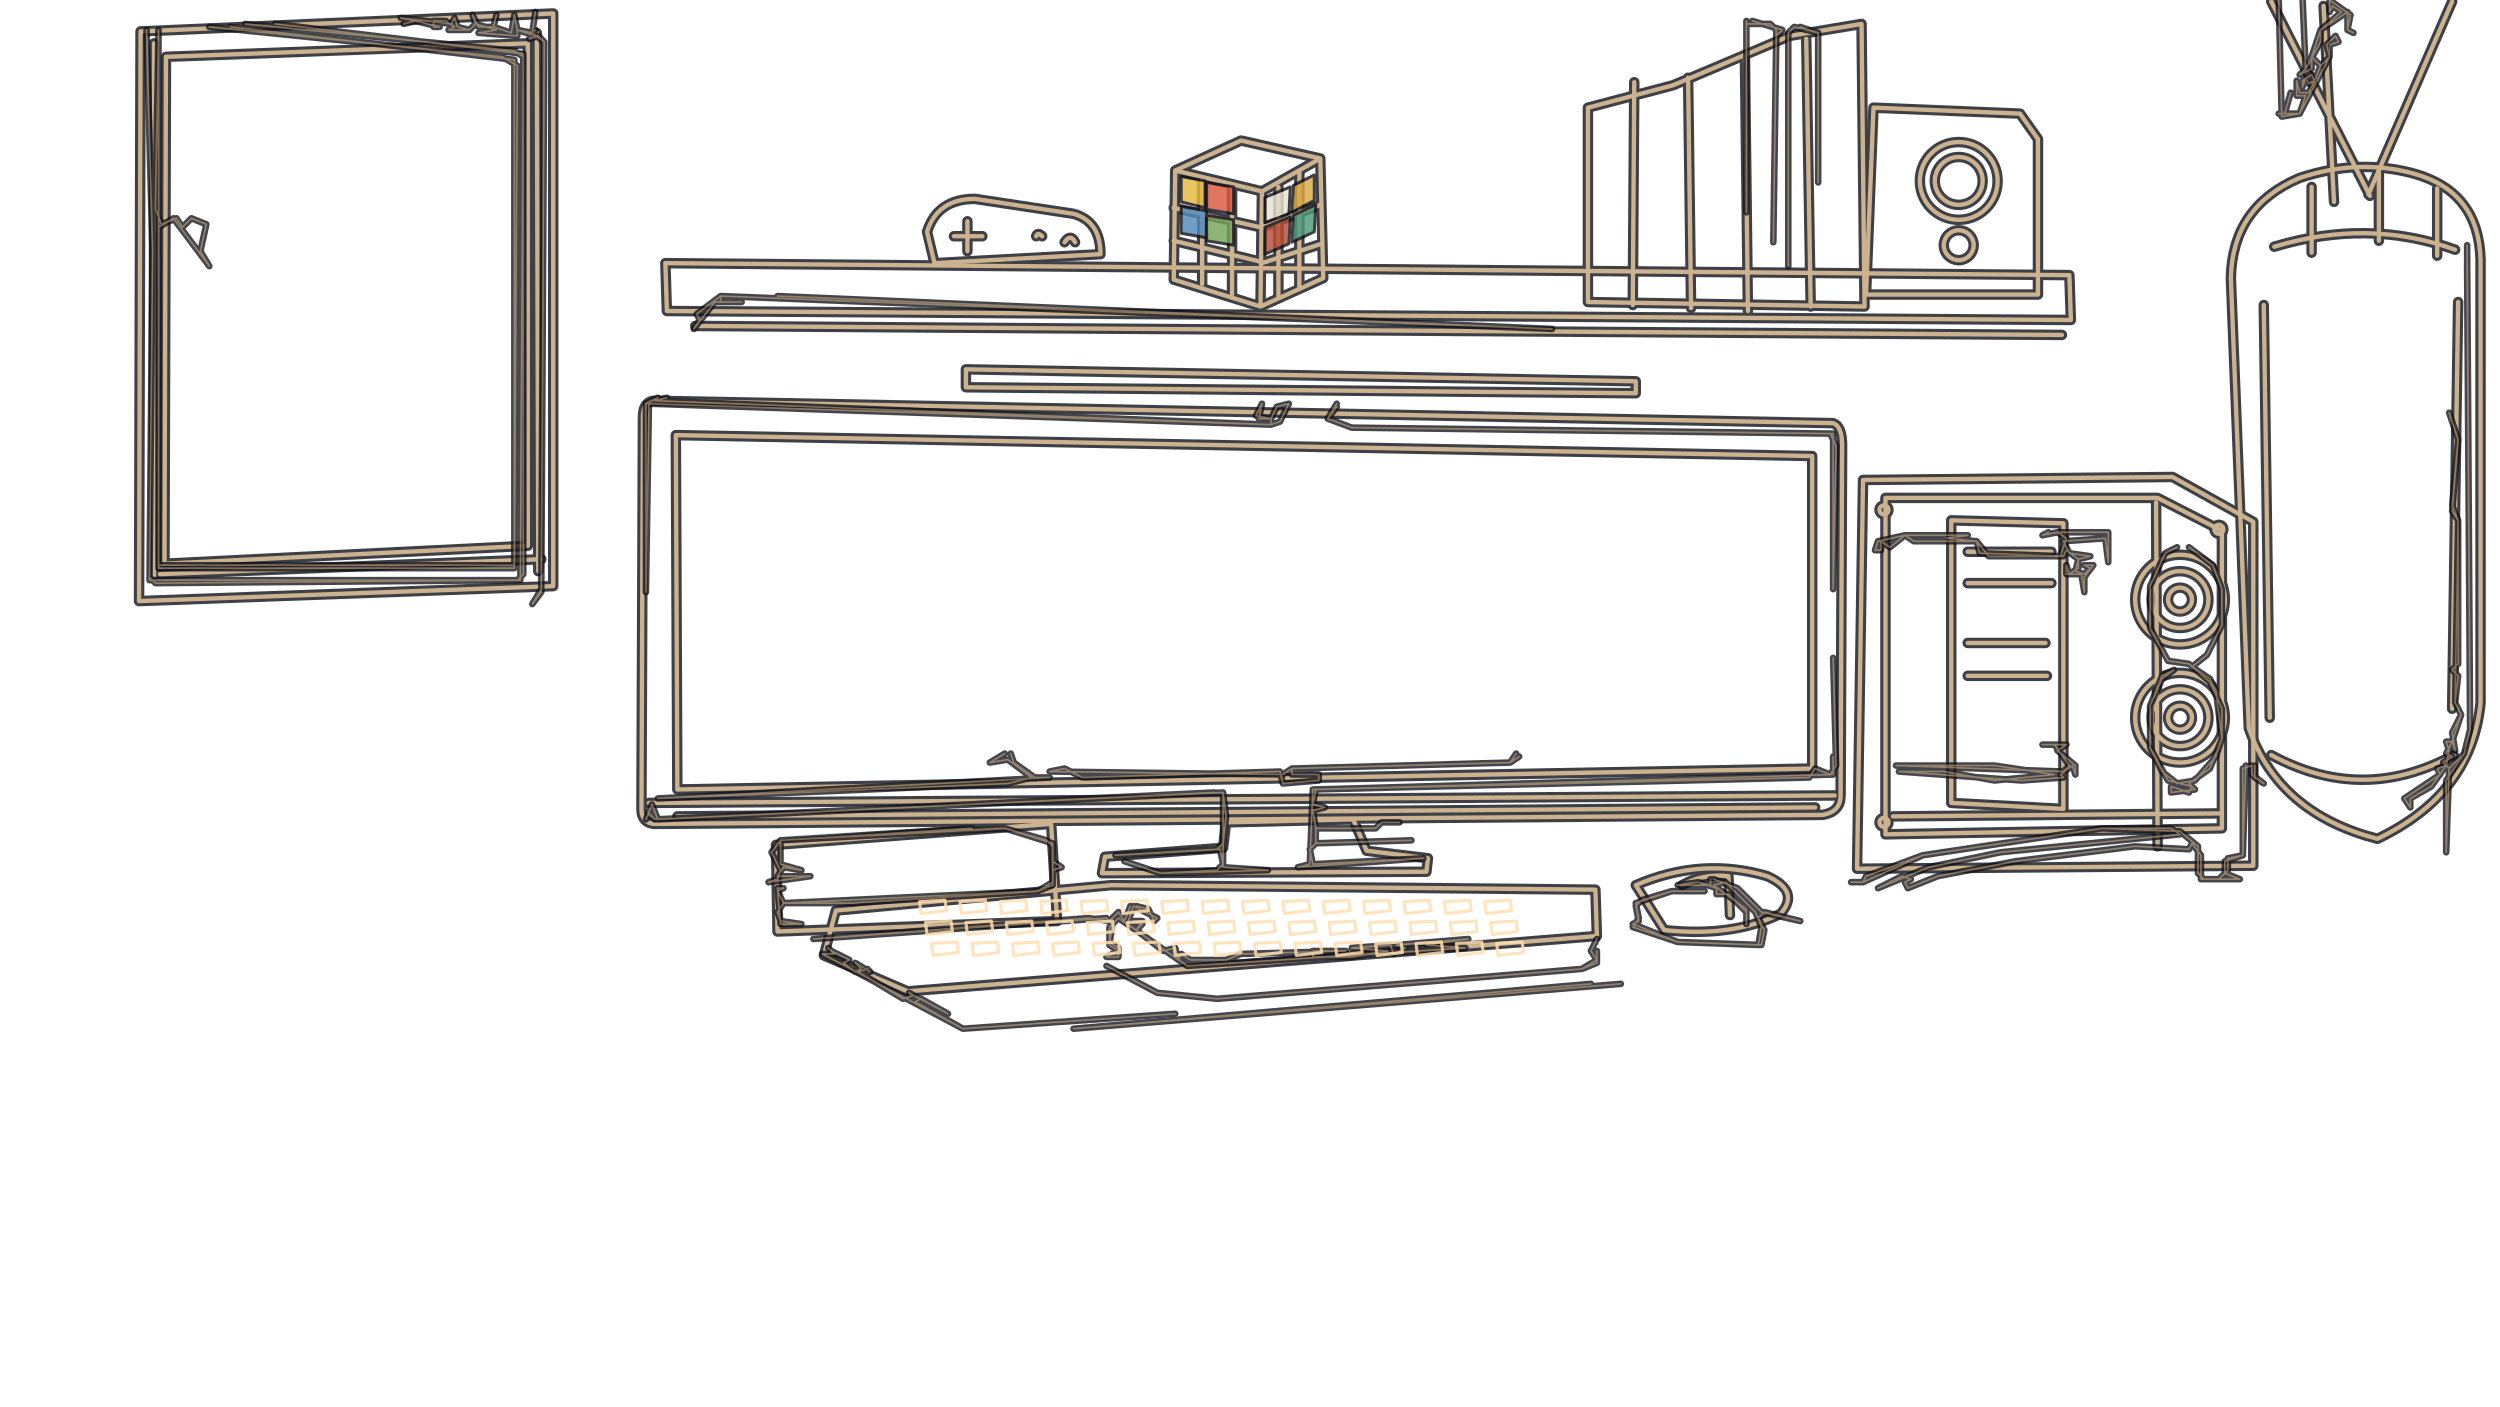
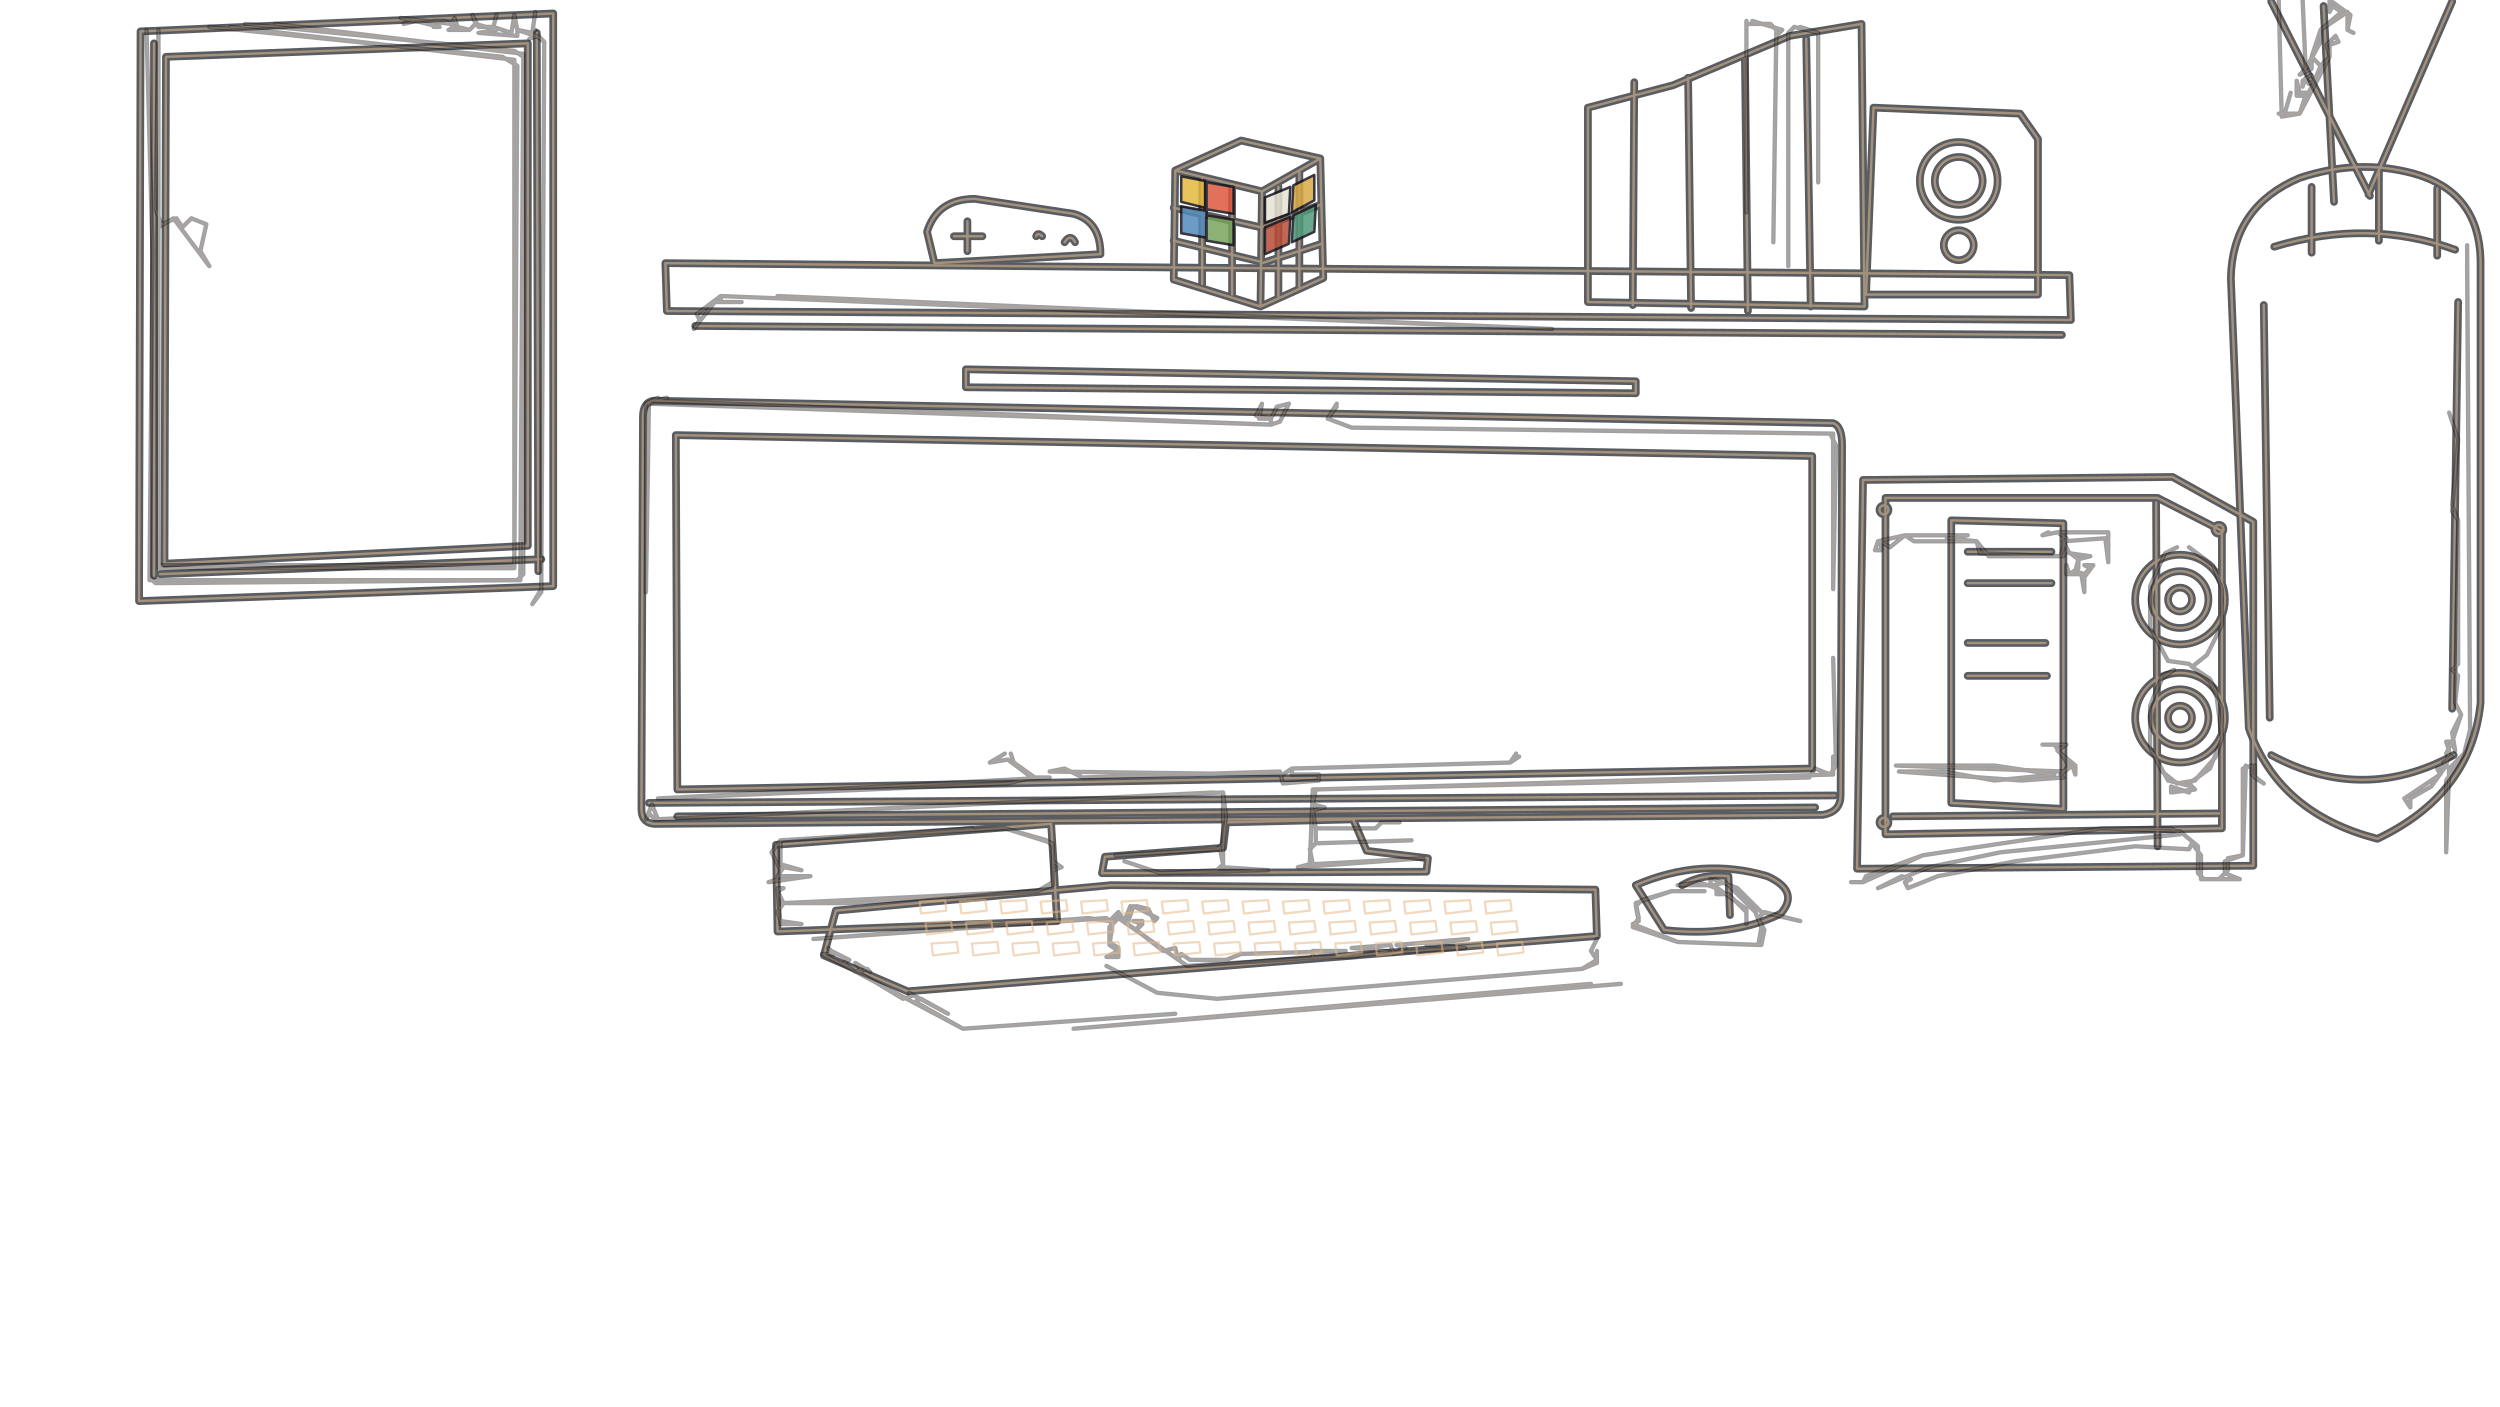
<svg xmlns="http://www.w3.org/2000/svg" width="1672" height="941" viewBox="0 0 1672 941" role="presentation" aria-hidden="true">
  <defs>
    <g id="structure" fill="none" stroke-linejoin="round" stroke-linecap="round">
      <path d="M94 21 L370 9 L370 392 L93 402 Z M111 38 L353 29 L353 365 L110 377 Z" />
      <path d="M103 29 L103 385 M359 22 L360 382 M107 384 L362 374" />
      <path d="M445 176 L1384 184 L1385 214 L446 208 Z M465 218 L1379 224" />
      <path d="M646 247 L1094 255 L1094 263 L646 259 Z" />
      <path d="M620 155 Q627 133 652 133 L718 143 Q736 148 736 170 L625 176 Z" />
      <path d="M647 148 L647 168 M638 158 L657 158 M693 158 Q694 155 697 158 M712 162 Q716 156 719 162" />
      <path d="M786 114 L830 94 L883 106 L885 186 L843 205 L785 187 Z M786 114 L844 128 L883 106 M844 128 L843 205" />
      <path d="M804 119 L804 190 M824 125 L824 197 M785 139 L843 152 M785 161 L843 175 M855 125 L855 198 M869 115 L869 192 M844 152 L883 137 M844 176 L884 163" />
      <path d="M1062 72 L1119 57 L1197 24 L1245 16 L1247 205 L1062 202 Z M1093 55 L1092 204 M1129 52 L1131 206 M1167 39 L1169 208 M1208 26 L1211 205" />
      <path d="M437 268 L1226 283 Q1232 285 1232 298 L1231 532 Q1231 543 1219 545 L441 551 Q429 552 429 541 L430 279 Q430 269 437 268 Z" />
      <path d="M452 291 L1212 305 L1212 514 L453 528 Z" />
      <path d="M434 537 L1227 532 M453 546 L1214 540" />
      <path d="M820 550 L905 548 L914 569 L955 574 L954 583 L737 584 L739 573 L818 567 Z" />
      <path d="M1253 72 L1351 76 L1363 93 L1363 197 L1248 197 Z" />
      <circle cx="1310" cy="121" r="26" />
      <circle cx="1310" cy="121" r="16" />
      <circle cx="1310" cy="164" r="10" />
      <path d="M1246 321 L1453 319 L1507 349 L1507 579 L1242 581 Z M1261 333 L1443 333 L1486 355 L1486 554 L1261 558 Z" />
      <path d="M1442 336 L1443 566 M1266 546 L1484 544" />
      <circle cx="1458" cy="401" r="30" />
      <circle cx="1458" cy="401" r="19" />
      <circle cx="1458" cy="401" r="8" />
      <circle cx="1458" cy="480" r="30" />
      <circle cx="1458" cy="480" r="19" />
      <circle cx="1458" cy="480" r="8" />
      <path d="M1305 348 L1380 350 L1380 541 L1305 537 Z M1316 369 L1372 369 M1316 390 L1372 390 M1316 430 L1368 430 M1316 452 L1369 452" />
      <circle cx="1260" cy="341" r="3" />
      <circle cx="1484" cy="354" r="3" />
      <circle cx="1260" cy="550" r="3" />
      <path d="M1519 1 L1585 131 M1640 1 L1584 130 M1554 4 L1561 135" />
      <path d="M1538 119 Q1577 106 1614 116 Q1658 128 1659 174 L1659 470 Q1653 531 1590 561 Q1524 544 1504 487 L1492 186 Q1493 138 1538 119 Z" />
      <path d="M1521 165 Q1584 146 1642 167 M1519 505 Q1580 538 1641 505 M1514 204 L1518 480 M1644 202 L1640 474" />
      <path d="M1546 125 L1546 169 M1591 114 L1591 161 M1630 126 L1630 171" />
      <path d="M559 609 L743 592 L1067 595 L1068 626 L607 663 L551 639 Z" />
      <path d="M519 565 L703 551 L707 616 L520 623 Z" />
      <path d="M1094 592 Q1138 573 1182 586 Q1204 596 1191 611 Q1159 627 1113 622 Z" />
      <path d="M1125 592 Q1139 584 1156 586 L1157 612" />
    </g>
  </defs>
-   <use href="#structure" stroke="#0c1018" stroke-width="7" opacity=".80" />
-   <use href="#structure" stroke="#e3c49a" stroke-width="2.9" opacity=".86" />
-   <g fill="none" stroke="#10121b" stroke-width="4.4" opacity=".78" stroke-linecap="round" stroke-linejoin="round">
+   <use href="#structure" stroke="#0c1018" stroke-width="5.2" opacity=".68" />
+   <use href="#structure" stroke="#d1b28c" stroke-width="1.65" opacity=".62" />
+   <g fill="none" stroke="#10121b" stroke-width="2.9" opacity=".40" stroke-linecap="round" stroke-linejoin="round">
    <path d="M140 18 L336 38 L346 44 L344 378 L106 378 L106 152 L116 146 L140 178 L134 168 L138 150 L128 146 L122 152 L118 146 L108 150 L104 140 L106 20 L106 380 L344 380 L344 40 L154 18" />
    <path d="M164 16 L344 34 L350 38 L350 384 L346 388 L104 390 L100 386 L102 166 L98 20 L102 168 L100 388 L348 388 L350 36 L184 16" />
    <path d="M1650 164 L1652 488 L1648 504 L1638 514 L1634 510 L1640 506 L1636 504 L1640 496 L1642 502 L1640 490 L1646 478 L1642 470 L1644 348 L1640 342 L1644 294 L1638 276 L1644 294 L1640 338 L1644 348 L1644 444 L1640 448 L1644 452 L1642 470 L1646 478 L1640 496 L1636 496 L1638 502 L1636 512 L1630 514 L1632 518 L1608 534 L1612 540 L1612 534 L1626 526 L1636 512 L1638 514 L1636 570 L1636 522 L1648 504 L1652 488 L1650 176" />
    <path d="M1226 440 L1228 512 L1224 518 L1214 514 L1210 520 L878 528 L876 578 L868 580 L952 574 L878 578 L876 568 L880 564 L944 562 L880 564 L880 554 L920 554 L924 550 L936 550 L924 550 L920 554 L880 554 L878 542 L886 540 L878 538 L880 528 L1226 518 L1226 506" />
    <path d="M756 606 L752 616 L748 610 L742 616 L728 614 L544 628 L740 614 L744 618 L742 632 L748 636 L740 640 L748 640 L748 634 L742 630 L742 620 L748 614 L794 646 L980 634 L954 632 L982 628 L934 632 L940 634 L932 638 L930 632 L904 634 L928 636 L904 640 L878 640 L878 636 L900 636 L830 638 L820 642 L796 642 L790 638 L788 642 L786 634 L778 636 L760 622 L764 616 L758 616 L764 618 L760 622 L754 618 L758 606 L774 614 L772 616 L768 608 L760 606" />
    <path d="M1502 512 L1500 572 L1490 574 L1490 582 L1484 588 L1474 588 L1470 584 L1470 566 L1458 556 L1406 554 L1286 572 L1248 586 L1246 590 L1238 590 L1246 590 L1286 572 L1406 554 L1452 554 L1458 558 L1338 570 L1290 580 L1256 594 L1272 586 L1278 588 L1274 590 L1276 594 L1296 586 L1348 576 L1428 566 L1464 568 L1466 564 L1472 572 L1472 588 L1498 588 L1488 584 L1488 576 L1500 572 L1500 514 L1506 512 L1506 518 L1514 524 L1508 520 L1508 512" />
    <path d="M812 530 L440 548 L436 538 L432 548 L434 544 L438 548 L818 530 L820 546 L818 564 L814 568 L746 572 L816 568 L818 578 L814 582 L776 584 L752 576 L776 584 L848 582 L818 580 L818 530" />
    <path d="M440 266 L432 270 L432 396 L434 270 L850 284 L856 282 L862 270 L854 272 L850 280 L842 280 L844 270 L840 278 L850 280 L850 284 L438 268 L446 266" />
    <path d="M482 198 L466 210 L468 214 L464 220 L478 202 L496 202 L482 202 L482 198 L1038 220 L520 198" />
    <path d="M358 8 L356 22 L346 20 L344 10 L342 22 L330 18 L332 10 L330 18 L320 18 L316 10 L318 16 L314 20 L306 18 L304 12 L302 16 L268 12 L278 14 L270 16 L278 14 L294 18 L290 18 L290 14 L298 14 L304 18 L300 20 L314 20 L318 16 L332 20 L320 22 L346 24 L346 20 L358 24 L354 26 L360 24 L364 28 L362 394 L356 404 L362 396 L364 28 L356 22 L358 20" />
    <path d="M650 554 L522 562 L516 570 L522 582 L520 588 L514 590 L542 586 L520 586 L524 580 L536 582 L522 578 L522 562 L672 554 L700 562 L704 566 L704 590 L694 596 L570 604 L524 604 L520 596 L524 594 L520 594 L522 618 L536 618 L522 616 L520 610 L524 604 L694 596 L704 592 L704 582 L710 580 L704 576 L704 564 L672 554" />
    <path d="M894 270 L888 280 L904 286 L1224 290 L1228 298 L1226 394 L1226 290 L904 286 L888 280 L894 272" />
    <path d="M1064 658 L718 688 L1084 658" />
    <path d="M1068 628 L1064 636 L1068 642 L1058 648 L814 668 L774 664 L740 646 L774 664 L814 668 L1058 648 L1068 644 L1068 636" />
    <path d="M1014 504 L1010 510 L864 514 L858 518 L702 516 L712 514 L724 520 L856 516 L858 524 L882 522 L882 518 L864 518 L864 514 L1010 510 L1016 506" />
    <path d="M1524 0 L1526 78 L1538 76 L1558 38 L1558 30 L1564 28 L1562 24 L1556 30 L1558 38 L1552 44 L1546 38 L1552 20 L1570 8 L1570 20 L1574 22 L1570 20 L1572 10 L1558 0 L1558 8 L1560 4 L1566 8 L1552 20 L1552 28 L1542 46 L1540 0 L1542 46 L1538 50 L1546 46 L1546 38 L1552 44 L1548 54 L1546 50 L1540 54 L1540 58 L1542 52 L1544 56 L1548 54 L1544 62 L1538 62 L1536 54 L1536 64 L1542 64 L1538 76 L1528 76 L1532 62 L1528 76 L1524 76" />
    <path d="M1456 366 L1448 370 L1438 392 L1438 420 L1450 442 L1464 444 L1478 456 L1486 474 L1486 494 L1482 506 L1468 522 L1456 524 L1446 516 L1438 500 L1438 472 L1446 454 L1454 448 L1446 452 L1438 472 L1438 500 L1450 522 L1466 526 L1464 530 L1452 526 L1452 530 L1468 528 L1464 524 L1478 514 L1486 494 L1482 462 L1478 454 L1466 446 L1476 438 L1486 418 L1486 394 L1480 378 L1464 366" />
    <path d="M1144 588 L1144 592 L1122 592 L1136 590 L1148 594 L1148 598 L1156 598 L1168 610 L1168 618 L1168 608 L1146 592 L1154 590 L1174 610 L1178 620 L1176 632 L1122 630 L1092 618 L1096 616 L1094 606 L1098 602 L1118 596 L1140 596 L1118 596 L1094 604 L1096 614 L1092 620 L1122 630 L1178 632 L1180 622 L1176 614 L1180 610 L1204 616 L1178 610 L1162 594 L1146 588" />
    <path d="M554 634 L558 638 L550 638 L644 688 L786 678 L644 688 L612 670 L616 668 L634 678 L608 664 L610 666 L604 668 L574 650 L580 648 L582 650 L572 644 L576 648 L572 650 L564 644 L568 642 L556 636" />
    <path d="M1370 356 L1366 358 L1376 356 L1382 360 L1378 372 L1330 372 L1322 362 L1302 360 L1316 358 L1274 358 L1256 362 L1254 368 L1258 368 L1258 362 L1264 366 L1274 358 L1280 362 L1322 362 L1324 370 L1380 372 L1382 368 L1390 374 L1390 380 L1384 384 L1382 378 L1382 384 L1392 384 L1394 396 L1394 386 L1400 378 L1394 378 L1398 380 L1394 384 L1388 382 L1390 374 L1398 372 L1384 370 L1380 362 L1408 360 L1410 376 L1410 356 L1376 356" />
    <path d="M672 504 L662 510 L674 508 L690 520 L674 524 L440 534 L702 520 L692 520 L678 510 L676 504" />
    <path d="M1168 14 L1168 142 L1168 16 L1184 16 L1188 20 L1186 162 L1188 24 L1192 20 L1172 14" />
    <path d="M1366 498 L1374 498 L1384 512 L1380 516 L1268 512 L1334 512 L1374 518 L1334 522 L1300 516 L1270 516 L1352 522 L1380 520 L1378 518 L1386 512 L1388 518 L1388 512 L1376 502 L1382 498 L1368 498" />
    <path d="M1200 18 L1196 22 L1196 178 L1196 22 L1200 18 L1216 22 L1216 122 L1216 22 L1204 18" />
  </g>
-   <g fill="none" stroke="#e9c08a" stroke-width="1.1" opacity=".49" stroke-linecap="round" stroke-linejoin="round">
+   <g fill="none" stroke="#d7b48a" stroke-width=".9" opacity=".24" stroke-linecap="round" stroke-linejoin="round">
    <path d="M140 18 L336 38 L346 44 L344 378 L106 378 L106 152 L116 146 L140 178 L134 168 L138 150 L128 146 L122 152 L118 146 L108 150 L104 140 L106 20 L106 380 L344 380 L344 40 L154 18" />
    <path d="M164 16 L344 34 L350 38 L350 384 L346 388 L104 390 L100 386 L102 166 L98 20 L102 168 L100 388 L348 388 L350 36 L184 16" />
    <path d="M1650 164 L1652 488 L1648 504 L1638 514 L1634 510 L1640 506 L1636 504 L1640 496 L1642 502 L1640 490 L1646 478 L1642 470 L1644 348 L1640 342 L1644 294 L1638 276 L1644 294 L1640 338 L1644 348 L1644 444 L1640 448 L1644 452 L1642 470 L1646 478 L1640 496 L1636 496 L1638 502 L1636 512 L1630 514 L1632 518 L1608 534 L1612 540 L1612 534 L1626 526 L1636 512 L1638 514 L1636 570 L1636 522 L1648 504 L1652 488 L1650 176" />
    <path d="M1226 440 L1228 512 L1224 518 L1214 514 L1210 520 L878 528 L876 578 L868 580 L952 574 L878 578 L876 568 L880 564 L944 562 L880 564 L880 554 L920 554 L924 550 L936 550 L924 550 L920 554 L880 554 L878 542 L886 540 L878 538 L880 528 L1226 518 L1226 506" />
    <path d="M756 606 L752 616 L748 610 L742 616 L728 614 L544 628 L740 614 L744 618 L742 632 L748 636 L740 640 L748 640 L748 634 L742 630 L742 620 L748 614 L794 646 L980 634 L954 632 L982 628 L934 632 L940 634 L932 638 L930 632 L904 634 L928 636 L904 640 L878 640 L878 636 L900 636 L830 638 L820 642 L796 642 L790 638 L788 642 L786 634 L778 636 L760 622 L764 616 L758 616 L764 618 L760 622 L754 618 L758 606 L774 614 L772 616 L768 608 L760 606" />
    <path d="M1502 512 L1500 572 L1490 574 L1490 582 L1484 588 L1474 588 L1470 584 L1470 566 L1458 556 L1406 554 L1286 572 L1248 586 L1246 590 L1238 590 L1246 590 L1286 572 L1406 554 L1452 554 L1458 558 L1338 570 L1290 580 L1256 594 L1272 586 L1278 588 L1274 590 L1276 594 L1296 586 L1348 576 L1428 566 L1464 568 L1466 564 L1472 572 L1472 588 L1498 588 L1488 584 L1488 576 L1500 572 L1500 514 L1506 512 L1506 518 L1514 524 L1508 520 L1508 512" />
    <path d="M812 530 L440 548 L436 538 L432 548 L434 544 L438 548 L818 530 L820 546 L818 564 L814 568 L746 572 L816 568 L818 578 L814 582 L776 584 L752 576 L776 584 L848 582 L818 580 L818 530" />
    <path d="M440 266 L432 270 L432 396 L434 270 L850 284 L856 282 L862 270 L854 272 L850 280 L842 280 L844 270 L840 278 L850 280 L850 284 L438 268 L446 266" />
    <path d="M482 198 L466 210 L468 214 L464 220 L478 202 L496 202 L482 202 L482 198 L1038 220 L520 198" />
    <path d="M358 8 L356 22 L346 20 L344 10 L342 22 L330 18 L332 10 L330 18 L320 18 L316 10 L318 16 L314 20 L306 18 L304 12 L302 16 L268 12 L278 14 L270 16 L278 14 L294 18 L290 18 L290 14 L298 14 L304 18 L300 20 L314 20 L318 16 L332 20 L320 22 L346 24 L346 20 L358 24 L354 26 L360 24 L364 28 L362 394 L356 404 L362 396 L364 28 L356 22 L358 20" />
    <path d="M650 554 L522 562 L516 570 L522 582 L520 588 L514 590 L542 586 L520 586 L524 580 L536 582 L522 578 L522 562 L672 554 L700 562 L704 566 L704 590 L694 596 L570 604 L524 604 L520 596 L524 594 L520 594 L522 618 L536 618 L522 616 L520 610 L524 604 L694 596 L704 592 L704 582 L710 580 L704 576 L704 564 L672 554" />
    <path d="M894 270 L888 280 L904 286 L1224 290 L1228 298 L1226 394 L1226 290 L904 286 L888 280 L894 272" />
    <path d="M1064 658 L718 688 L1084 658" />
    <path d="M1068 628 L1064 636 L1068 642 L1058 648 L814 668 L774 664 L740 646 L774 664 L814 668 L1058 648 L1068 644 L1068 636" />
    <path d="M1014 504 L1010 510 L864 514 L858 518 L702 516 L712 514 L724 520 L856 516 L858 524 L882 522 L882 518 L864 518 L864 514 L1010 510 L1016 506" />
    <path d="M1524 0 L1526 78 L1538 76 L1558 38 L1558 30 L1564 28 L1562 24 L1556 30 L1558 38 L1552 44 L1546 38 L1552 20 L1570 8 L1570 20 L1574 22 L1570 20 L1572 10 L1558 0 L1558 8 L1560 4 L1566 8 L1552 20 L1552 28 L1542 46 L1540 0 L1542 46 L1538 50 L1546 46 L1546 38 L1552 44 L1548 54 L1546 50 L1540 54 L1540 58 L1542 52 L1544 56 L1548 54 L1544 62 L1538 62 L1536 54 L1536 64 L1542 64 L1538 76 L1528 76 L1532 62 L1528 76 L1524 76" />
    <path d="M1456 366 L1448 370 L1438 392 L1438 420 L1450 442 L1464 444 L1478 456 L1486 474 L1486 494 L1482 506 L1468 522 L1456 524 L1446 516 L1438 500 L1438 472 L1446 454 L1454 448 L1446 452 L1438 472 L1438 500 L1450 522 L1466 526 L1464 530 L1452 526 L1452 530 L1468 528 L1464 524 L1478 514 L1486 494 L1482 462 L1478 454 L1466 446 L1476 438 L1486 418 L1486 394 L1480 378 L1464 366" />
    <path d="M1144 588 L1144 592 L1122 592 L1136 590 L1148 594 L1148 598 L1156 598 L1168 610 L1168 618 L1168 608 L1146 592 L1154 590 L1174 610 L1178 620 L1176 632 L1122 630 L1092 618 L1096 616 L1094 606 L1098 602 L1118 596 L1140 596 L1118 596 L1094 604 L1096 614 L1092 620 L1122 630 L1178 632 L1180 622 L1176 614 L1180 610 L1204 616 L1178 610 L1162 594 L1146 588" />
    <path d="M554 634 L558 638 L550 638 L644 688 L786 678 L644 688 L612 670 L616 668 L634 678 L608 664 L610 666 L604 668 L574 650 L580 648 L582 650 L572 644 L576 648 L572 650 L564 644 L568 642 L556 636" />
    <path d="M1370 356 L1366 358 L1376 356 L1382 360 L1378 372 L1330 372 L1322 362 L1302 360 L1316 358 L1274 358 L1256 362 L1254 368 L1258 368 L1258 362 L1264 366 L1274 358 L1280 362 L1322 362 L1324 370 L1380 372 L1382 368 L1390 374 L1390 380 L1384 384 L1382 378 L1382 384 L1392 384 L1394 396 L1394 386 L1400 378 L1394 378 L1398 380 L1394 384 L1388 382 L1390 374 L1398 372 L1384 370 L1380 362 L1408 360 L1410 376 L1410 356 L1376 356" />
    <path d="M672 504 L662 510 L674 508 L690 520 L674 524 L440 534 L702 520 L692 520 L678 510 L676 504" />
    <path d="M1168 14 L1168 142 L1168 16 L1184 16 L1188 20 L1186 162 L1188 24 L1192 20 L1172 14" />
    <path d="M1366 498 L1374 498 L1384 512 L1380 516 L1268 512 L1334 512 L1374 518 L1334 522 L1300 516 L1270 516 L1352 522 L1380 520 L1378 518 L1386 512 L1388 518 L1388 512 L1376 502 L1382 498 L1368 498" />
    <path d="M1200 18 L1196 22 L1196 178 L1196 22 L1200 18 L1216 22 L1216 122 L1216 22 L1204 18" />
  </g>
-   <g stroke="#14121a" stroke-width="2" stroke-linejoin="round" opacity=".82">
+   <g stroke="#14121a" stroke-width="1.7" stroke-linejoin="round" opacity=".84">
    <path d="M790 118 L806 121 L806 139 L790 135 Z" fill="#e4b83c" />
    <path d="M807 122 L825 125 L825 143 L807 140 Z" fill="#db573d" />
    <path d="M790 138 L807 141 L807 159 L790 156 Z" fill="#5189ba" />
    <path d="M807 144 L825 147 L825 164 L807 161 Z" fill="#76a35a" />
    <path d="M846 132 L863 125 L862 143 L846 149 Z" fill="#e5e2d2" />
    <path d="M865 124 L879 117 L879 134 L864 142 Z" fill="#d9a943" />
    <path d="M846 152 L863 145 L862 163 L846 170 Z" fill="#b84b35" />
    <path d="M865 144 L880 137 L879 155 L864 162 Z" fill="#4d9a79" />
  </g>
-   <g fill="none" stroke="#ffdfb2" stroke-width="2.1" opacity=".84" stroke-linecap="round" stroke-linejoin="round">
+   <g fill="none" stroke="#e4b987" stroke-width="1.5" opacity=".54" stroke-linecap="round" stroke-linejoin="round">
    <path d="M615 603 l17 -1 l1 7 l-17 2 Z" />
    <path d="M642 603 l17 -1 l1 7 l-17 2 Z" />
    <path d="M669 603 l17 -1 l1 7 l-17 2 Z" />
    <path d="M696 603 l17 -1 l1 7 l-17 2 Z" />
    <path d="M723 603 l17 -1 l1 7 l-17 2 Z" />
    <path d="M750 603 l17 -1 l1 7 l-17 2 Z" />
    <path d="M777 603 l17 -1 l1 7 l-17 2 Z" />
    <path d="M804 603 l17 -1 l1 7 l-17 2 Z" />
    <path d="M831 603 l17 -1 l1 7 l-17 2 Z" />
    <path d="M858 603 l17 -1 l1 7 l-17 2 Z" />
    <path d="M885 603 l17 -1 l1 7 l-17 2 Z" />
    <path d="M912 603 l17 -1 l1 7 l-17 2 Z" />
    <path d="M939 603 l17 -1 l1 7 l-17 2 Z" />
    <path d="M966 603 l17 -1 l1 7 l-17 2 Z" />
    <path d="M993 603 l17 -1 l1 7 l-17 2 Z" />
    <path d="M619 617 l17 -1 l1 7 l-17 2 Z" />
    <path d="M646 617 l17 -1 l1 7 l-17 2 Z" />
    <path d="M673 617 l17 -1 l1 7 l-17 2 Z" />
    <path d="M700 617 l17 -1 l1 7 l-17 2 Z" />
    <path d="M727 617 l17 -1 l1 7 l-17 2 Z" />
    <path d="M754 617 l17 -1 l1 7 l-17 2 Z" />
    <path d="M781 617 l17 -1 l1 7 l-17 2 Z" />
    <path d="M808 617 l17 -1 l1 7 l-17 2 Z" />
    <path d="M835 617 l17 -1 l1 7 l-17 2 Z" />
    <path d="M862 617 l17 -1 l1 7 l-17 2 Z" />
    <path d="M889 617 l17 -1 l1 7 l-17 2 Z" />
    <path d="M916 617 l17 -1 l1 7 l-17 2 Z" />
    <path d="M943 617 l17 -1 l1 7 l-17 2 Z" />
    <path d="M970 617 l17 -1 l1 7 l-17 2 Z" />
    <path d="M997 617 l17 -1 l1 7 l-17 2 Z" />
    <path d="M623 631 l17 -1 l1 7 l-17 2 Z" />
    <path d="M650 631 l17 -1 l1 7 l-17 2 Z" />
    <path d="M677 631 l17 -1 l1 7 l-17 2 Z" />
    <path d="M704 631 l17 -1 l1 7 l-17 2 Z" />
    <path d="M731 631 l17 -1 l1 7 l-17 2 Z" />
    <path d="M758 631 l17 -1 l1 7 l-17 2 Z" />
    <path d="M785 631 l17 -1 l1 7 l-17 2 Z" />
    <path d="M812 631 l17 -1 l1 7 l-17 2 Z" />
    <path d="M839 631 l17 -1 l1 7 l-17 2 Z" />
    <path d="M866 631 l17 -1 l1 7 l-17 2 Z" />
    <path d="M893 631 l17 -1 l1 7 l-17 2 Z" />
    <path d="M920 631 l17 -1 l1 7 l-17 2 Z" />
    <path d="M947 631 l17 -1 l1 7 l-17 2 Z" />
    <path d="M974 631 l17 -1 l1 7 l-17 2 Z" />
    <path d="M1001 631 l17 -1 l1 7 l-17 2 Z" />
  </g>
</svg>
